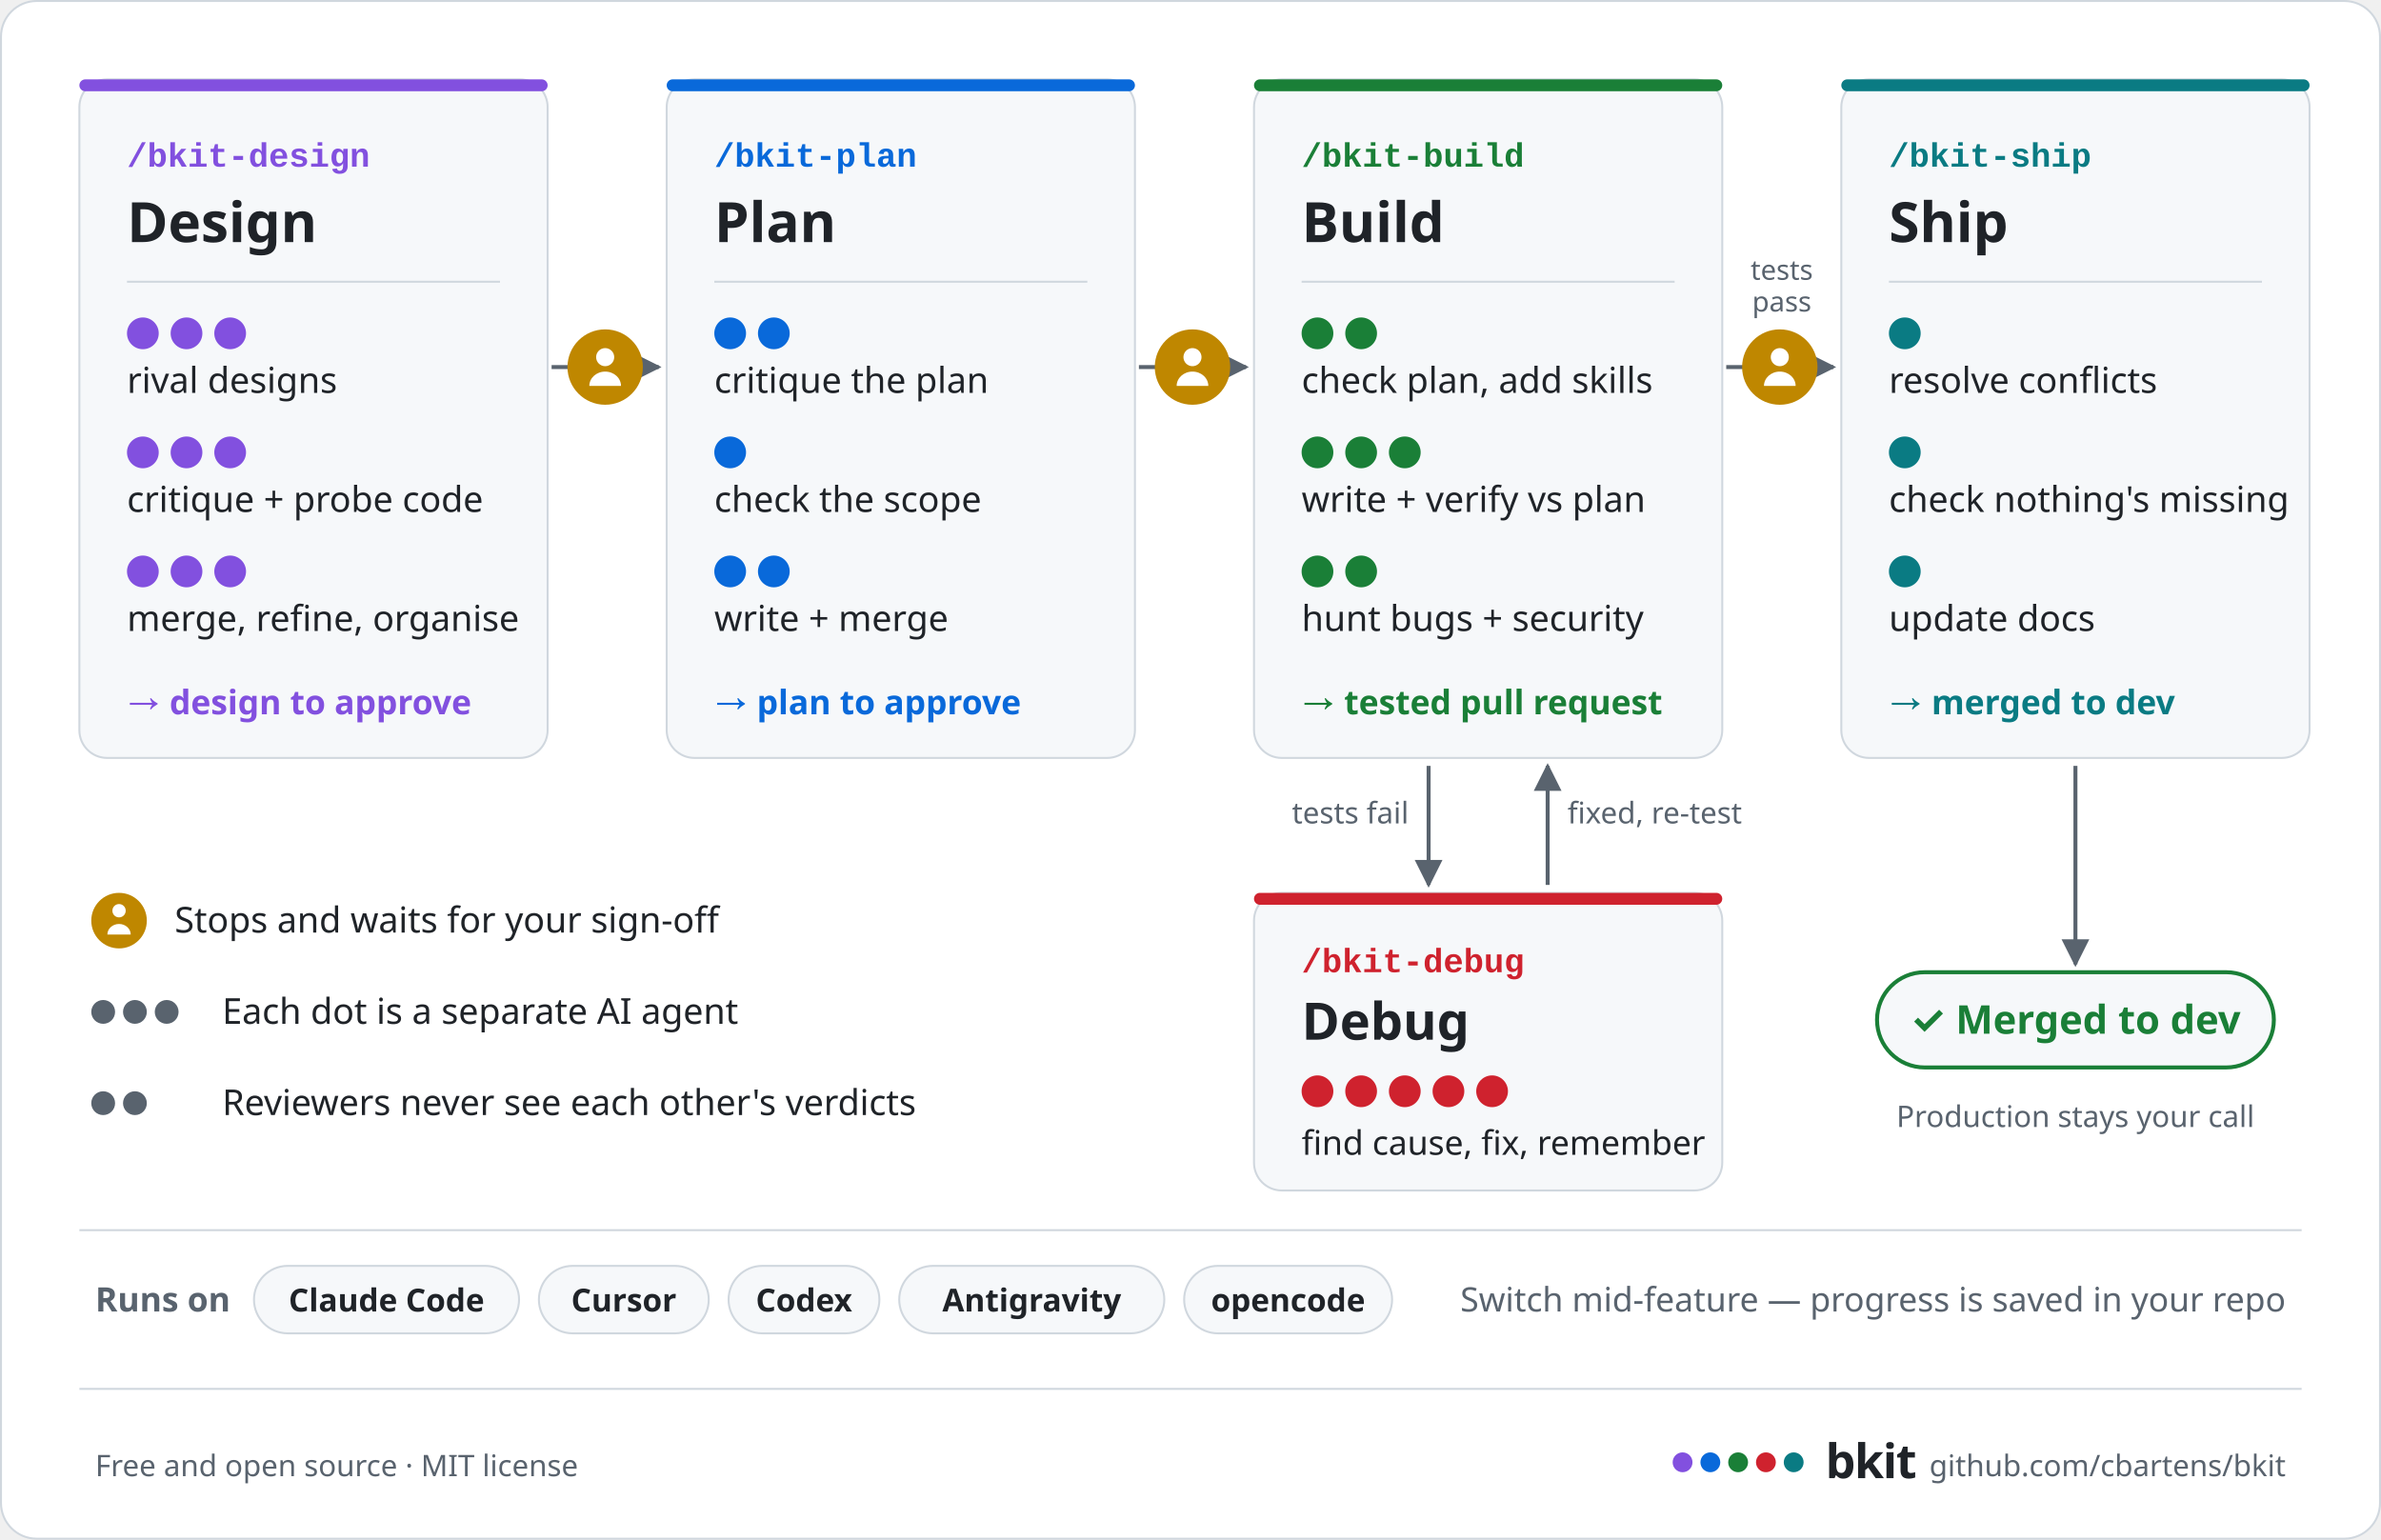
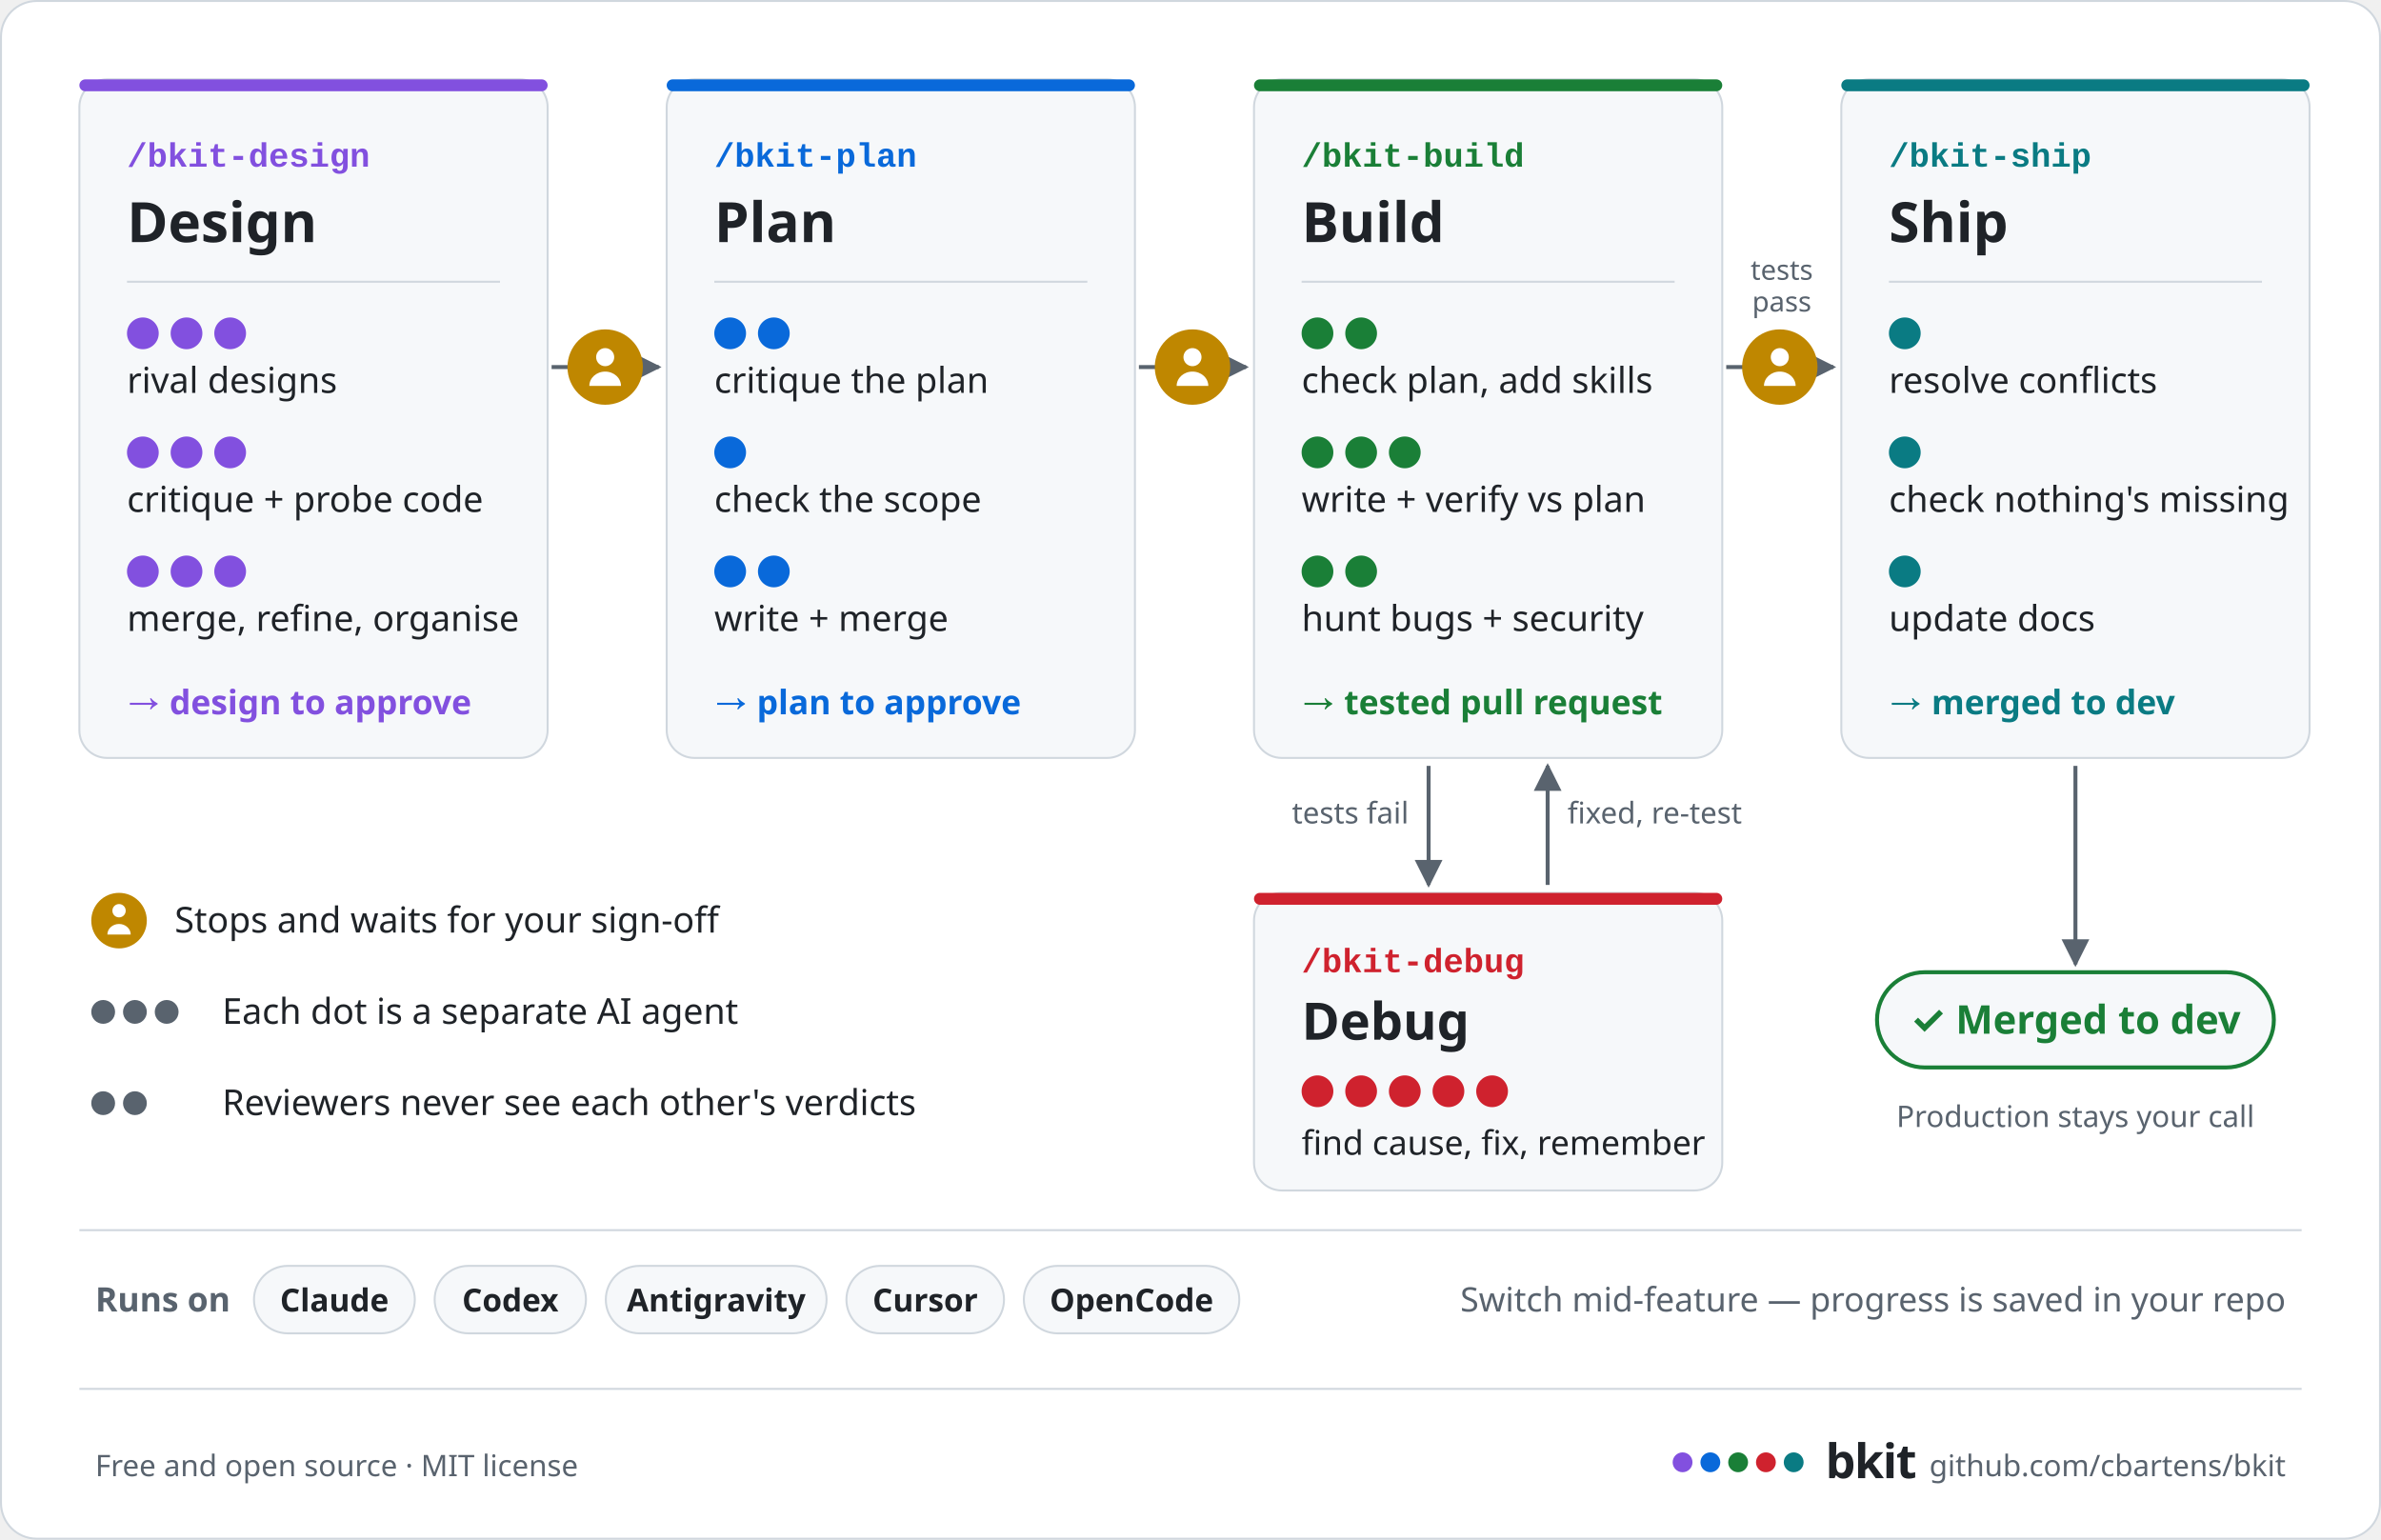
- <svg xmlns="http://www.w3.org/2000/svg" width="1200" height="776" viewBox="0 0 1200 776" role="img" aria-label="The bkit pipeline: design, plan, build and ship, with debug fixing failed tests. Each dot is one of 30 AI agents: 9 in design, 5 in plan, 8 in build, 5 in debug and 3 in ship. It waits for your sign-off after design, after plan and before merge, merges into dev, and leaves production to you. Runs on Claude Code, Cursor, Codex, Antigravity and opencode.">
+ <svg xmlns="http://www.w3.org/2000/svg" width="1200" height="776" viewBox="0 0 1200 776" role="img" aria-label="The bkit pipeline: design, plan, build and ship, with debug fixing failed tests. Each dot is one of 30 AI agents: 9 in design, 5 in plan, 8 in build, 5 in debug and 3 in ship. It waits for your sign-off after design, after plan and before merge, merges into dev, and leaves production to you. Runs on Claude, Codex, Antigravity, Cursor and OpenCode.">
  <defs>
    <marker id="ah" viewBox="0 0 10 10" refX="9" refY="5" markerWidth="7" markerHeight="7" orient="auto-start-reverse">
      <path d="M0,0 L10,5 L0,10 z" fill="#59636e" />
    </marker>
  </defs>
  <rect x="0.5" y="0.5" width="1199" height="775" rx="18" fill="#ffffff" stroke="#d0d7de" />
  <rect x="40" y="40" width="236" height="342" rx="14" fill="#f6f8fa" stroke="#d0d7de" />
  <rect x="40" y="40" width="236" height="6" rx="3" fill="#8250df" />
  <text x="64" y="84" font-family="ui-monospace, SFMono-Regular, 'SF Mono', Menlo, Consolas, 'Liberation Mono', monospace" font-size="17" font-weight="600" fill="#8250df" text-anchor="start">/bkit-design</text>
  <text x="64" y="122" font-family="-apple-system, BlinkMacSystemFont, 'Segoe UI', 'Noto Sans', Helvetica, Arial, sans-serif" font-size="28" font-weight="700" fill="#1f2328" text-anchor="start">Design</text>
  <line x1="64" y1="142" x2="252" y2="142" stroke="#d0d7de" />
  <circle cx="72" cy="168" r="8" fill="#8250df" />
  <circle cx="94" cy="168" r="8" fill="#8250df" />
  <circle cx="116" cy="168" r="8" fill="#8250df" />
  <text x="64" y="198" font-family="-apple-system, BlinkMacSystemFont, 'Segoe UI', 'Noto Sans', Helvetica, Arial, sans-serif" font-size="18" font-weight="400" fill="#1f2328" text-anchor="start">rival designs</text>
  <circle cx="72" cy="228" r="8" fill="#8250df" />
  <circle cx="94" cy="228" r="8" fill="#8250df" />
  <circle cx="116" cy="228" r="8" fill="#8250df" />
  <text x="64" y="258" font-family="-apple-system, BlinkMacSystemFont, 'Segoe UI', 'Noto Sans', Helvetica, Arial, sans-serif" font-size="18" font-weight="400" fill="#1f2328" text-anchor="start">critique + probe code</text>
  <circle cx="72" cy="288" r="8" fill="#8250df" />
  <circle cx="94" cy="288" r="8" fill="#8250df" />
  <circle cx="116" cy="288" r="8" fill="#8250df" />
  <text x="64" y="318" font-family="-apple-system, BlinkMacSystemFont, 'Segoe UI', 'Noto Sans', Helvetica, Arial, sans-serif" font-size="18" font-weight="400" fill="#1f2328" text-anchor="start">merge, refine, organise</text>
  <text x="64" y="360" font-family="-apple-system, BlinkMacSystemFont, 'Segoe UI', 'Noto Sans', Helvetica, Arial, sans-serif" font-size="17" font-weight="700" fill="#8250df" text-anchor="start">→ design to approve</text>
  <rect x="336" y="40" width="236" height="342" rx="14" fill="#f6f8fa" stroke="#d0d7de" />
  <rect x="336" y="40" width="236" height="6" rx="3" fill="#0969da" />
  <text x="360" y="84" font-family="ui-monospace, SFMono-Regular, 'SF Mono', Menlo, Consolas, 'Liberation Mono', monospace" font-size="17" font-weight="600" fill="#0969da" text-anchor="start">/bkit-plan</text>
  <text x="360" y="122" font-family="-apple-system, BlinkMacSystemFont, 'Segoe UI', 'Noto Sans', Helvetica, Arial, sans-serif" font-size="28" font-weight="700" fill="#1f2328" text-anchor="start">Plan</text>
  <line x1="360" y1="142" x2="548" y2="142" stroke="#d0d7de" />
  <circle cx="368" cy="168" r="8" fill="#0969da" />
  <circle cx="390" cy="168" r="8" fill="#0969da" />
  <text x="360" y="198" font-family="-apple-system, BlinkMacSystemFont, 'Segoe UI', 'Noto Sans', Helvetica, Arial, sans-serif" font-size="18" font-weight="400" fill="#1f2328" text-anchor="start">critique the plan</text>
  <circle cx="368" cy="228" r="8" fill="#0969da" />
  <text x="360" y="258" font-family="-apple-system, BlinkMacSystemFont, 'Segoe UI', 'Noto Sans', Helvetica, Arial, sans-serif" font-size="18" font-weight="400" fill="#1f2328" text-anchor="start">check the scope</text>
  <circle cx="368" cy="288" r="8" fill="#0969da" />
  <circle cx="390" cy="288" r="8" fill="#0969da" />
  <text x="360" y="318" font-family="-apple-system, BlinkMacSystemFont, 'Segoe UI', 'Noto Sans', Helvetica, Arial, sans-serif" font-size="18" font-weight="400" fill="#1f2328" text-anchor="start">write + merge</text>
  <text x="360" y="360" font-family="-apple-system, BlinkMacSystemFont, 'Segoe UI', 'Noto Sans', Helvetica, Arial, sans-serif" font-size="17" font-weight="700" fill="#0969da" text-anchor="start">→ plan to approve</text>
  <rect x="632" y="40" width="236" height="342" rx="14" fill="#f6f8fa" stroke="#d0d7de" />
  <rect x="632" y="40" width="236" height="6" rx="3" fill="#1a7f37" />
  <text x="656" y="84" font-family="ui-monospace, SFMono-Regular, 'SF Mono', Menlo, Consolas, 'Liberation Mono', monospace" font-size="17" font-weight="600" fill="#1a7f37" text-anchor="start">/bkit-build</text>
  <text x="656" y="122" font-family="-apple-system, BlinkMacSystemFont, 'Segoe UI', 'Noto Sans', Helvetica, Arial, sans-serif" font-size="28" font-weight="700" fill="#1f2328" text-anchor="start">Build</text>
  <line x1="656" y1="142" x2="844" y2="142" stroke="#d0d7de" />
  <circle cx="664" cy="168" r="8" fill="#1a7f37" />
  <circle cx="686" cy="168" r="8" fill="#1a7f37" />
  <text x="656" y="198" font-family="-apple-system, BlinkMacSystemFont, 'Segoe UI', 'Noto Sans', Helvetica, Arial, sans-serif" font-size="18" font-weight="400" fill="#1f2328" text-anchor="start">check plan, add skills</text>
  <circle cx="664" cy="228" r="8" fill="#1a7f37" />
  <circle cx="686" cy="228" r="8" fill="#1a7f37" />
  <circle cx="708" cy="228" r="8" fill="#1a7f37" />
  <text x="656" y="258" font-family="-apple-system, BlinkMacSystemFont, 'Segoe UI', 'Noto Sans', Helvetica, Arial, sans-serif" font-size="18" font-weight="400" fill="#1f2328" text-anchor="start">write + verify vs plan</text>
  <circle cx="664" cy="288" r="8" fill="#1a7f37" />
  <circle cx="686" cy="288" r="8" fill="#1a7f37" />
  <text x="656" y="318" font-family="-apple-system, BlinkMacSystemFont, 'Segoe UI', 'Noto Sans', Helvetica, Arial, sans-serif" font-size="18" font-weight="400" fill="#1f2328" text-anchor="start">hunt bugs + security</text>
  <text x="656" y="360" font-family="-apple-system, BlinkMacSystemFont, 'Segoe UI', 'Noto Sans', Helvetica, Arial, sans-serif" font-size="17" font-weight="700" fill="#1a7f37" text-anchor="start">→ tested pull request</text>
  <rect x="928" y="40" width="236" height="342" rx="14" fill="#f6f8fa" stroke="#d0d7de" />
  <rect x="928" y="40" width="236" height="6" rx="3" fill="#0a7b83" />
  <text x="952" y="84" font-family="ui-monospace, SFMono-Regular, 'SF Mono', Menlo, Consolas, 'Liberation Mono', monospace" font-size="17" font-weight="600" fill="#0a7b83" text-anchor="start">/bkit-ship</text>
  <text x="952" y="122" font-family="-apple-system, BlinkMacSystemFont, 'Segoe UI', 'Noto Sans', Helvetica, Arial, sans-serif" font-size="28" font-weight="700" fill="#1f2328" text-anchor="start">Ship</text>
  <line x1="952" y1="142" x2="1140" y2="142" stroke="#d0d7de" />
  <circle cx="960" cy="168" r="8" fill="#0a7b83" />
  <text x="952" y="198" font-family="-apple-system, BlinkMacSystemFont, 'Segoe UI', 'Noto Sans', Helvetica, Arial, sans-serif" font-size="18" font-weight="400" fill="#1f2328" text-anchor="start">resolve conflicts</text>
  <circle cx="960" cy="228" r="8" fill="#0a7b83" />
  <text x="952" y="258" font-family="-apple-system, BlinkMacSystemFont, 'Segoe UI', 'Noto Sans', Helvetica, Arial, sans-serif" font-size="18" font-weight="400" fill="#1f2328" text-anchor="start">check nothing's missing</text>
  <circle cx="960" cy="288" r="8" fill="#0a7b83" />
  <text x="952" y="318" font-family="-apple-system, BlinkMacSystemFont, 'Segoe UI', 'Noto Sans', Helvetica, Arial, sans-serif" font-size="18" font-weight="400" fill="#1f2328" text-anchor="start">update docs</text>
  <text x="952" y="360" font-family="-apple-system, BlinkMacSystemFont, 'Segoe UI', 'Noto Sans', Helvetica, Arial, sans-serif" font-size="17" font-weight="700" fill="#0a7b83" text-anchor="start">→ merged to dev</text>
  <line x1="278" y1="185" x2="332" y2="185" stroke="#59636e" stroke-width="2" marker-end="url(#ah)" />
  <circle cx="305" cy="185" r="19" fill="#bf8700" />
  <circle cx="305" cy="180" r="4.56" fill="#ffffff" />
  <path d="M297.02 194.5 a7.98 7.22 0 0 1 15.96 0 z" fill="#ffffff" />
  <line x1="574" y1="185" x2="628" y2="185" stroke="#59636e" stroke-width="2" marker-end="url(#ah)" />
  <circle cx="601" cy="185" r="19" fill="#bf8700" />
  <circle cx="601" cy="180" r="4.56" fill="#ffffff" />
  <path d="M593.02 194.5 a7.98 7.22 0 0 1 15.96 0 z" fill="#ffffff" />
  <line x1="870" y1="185" x2="924" y2="185" stroke="#59636e" stroke-width="2" marker-end="url(#ah)" />
  <circle cx="897" cy="185" r="19" fill="#bf8700" />
  <circle cx="897" cy="180" r="4.56" fill="#ffffff" />
  <path d="M889.02 194.5 a7.98 7.22 0 0 1 15.96 0 z" fill="#ffffff" />
  <text x="898" y="141" font-family="-apple-system, BlinkMacSystemFont, 'Segoe UI', 'Noto Sans', Helvetica, Arial, sans-serif" font-size="14" font-weight="400" fill="#59636e" text-anchor="middle">tests</text>
  <text x="898" y="157" font-family="-apple-system, BlinkMacSystemFont, 'Segoe UI', 'Noto Sans', Helvetica, Arial, sans-serif" font-size="14" font-weight="400" fill="#59636e" text-anchor="middle">pass</text>
  <line x1="720" y1="386" x2="720" y2="446" stroke="#59636e" stroke-width="2" marker-end="url(#ah)" />
  <line x1="780" y1="446" x2="780" y2="386" stroke="#59636e" stroke-width="2" marker-end="url(#ah)" />
  <text x="710" y="415" font-family="-apple-system, BlinkMacSystemFont, 'Segoe UI', 'Noto Sans', Helvetica, Arial, sans-serif" font-size="15" font-weight="400" fill="#59636e" text-anchor="end">tests fail</text>
  <text x="790" y="415" font-family="-apple-system, BlinkMacSystemFont, 'Segoe UI', 'Noto Sans', Helvetica, Arial, sans-serif" font-size="15" font-weight="400" fill="#59636e" text-anchor="start">fixed, re-test</text>
  <rect x="632" y="450" width="236" height="150" rx="14" fill="#f6f8fa" stroke="#d0d7de" />
  <rect x="632" y="450" width="236" height="6" rx="3" fill="#cf222e" />
  <text x="656" y="490" font-family="ui-monospace, SFMono-Regular, 'SF Mono', Menlo, Consolas, 'Liberation Mono', monospace" font-size="17" font-weight="600" fill="#cf222e" text-anchor="start">/bkit-debug</text>
  <text x="656" y="524" font-family="-apple-system, BlinkMacSystemFont, 'Segoe UI', 'Noto Sans', Helvetica, Arial, sans-serif" font-size="26" font-weight="700" fill="#1f2328" text-anchor="start">Debug</text>
  <circle cx="664" cy="550" r="8" fill="#cf222e" />
  <circle cx="686" cy="550" r="8" fill="#cf222e" />
  <circle cx="708" cy="550" r="8" fill="#cf222e" />
  <circle cx="730" cy="550" r="8" fill="#cf222e" />
  <circle cx="752" cy="550" r="8" fill="#cf222e" />
  <text x="656" y="582" font-family="-apple-system, BlinkMacSystemFont, 'Segoe UI', 'Noto Sans', Helvetica, Arial, sans-serif" font-size="17" font-weight="400" fill="#1f2328" text-anchor="start">find cause, fix, remember</text>
  <line x1="1046" y1="386" x2="1046" y2="486" stroke="#59636e" stroke-width="2" marker-end="url(#ah)" />
  <rect x="946" y="490" width="200" height="48" rx="24" fill="#f6f8fa" stroke="#1a7f37" stroke-width="2" />
  <text x="1046" y="521" font-family="-apple-system, BlinkMacSystemFont, 'Segoe UI', 'Noto Sans', Helvetica, Arial, sans-serif" font-size="20" font-weight="700" fill="#1a7f37" text-anchor="middle">✓ Merged to dev</text>
  <text x="1046" y="568" font-family="-apple-system, BlinkMacSystemFont, 'Segoe UI', 'Noto Sans', Helvetica, Arial, sans-serif" font-size="15" font-weight="400" fill="#59636e" text-anchor="middle">Production stays your call</text>
  <circle cx="60" cy="464" r="14" fill="#bf8700" />
  <circle cx="60" cy="459" r="3.36" fill="#ffffff" />
  <path d="M54.12 471 a5.88 5.32 0 0 1 11.76 0 z" fill="#ffffff" />
  <text x="88" y="470" font-family="-apple-system, BlinkMacSystemFont, 'Segoe UI', 'Noto Sans', Helvetica, Arial, sans-serif" font-size="18" font-weight="400" fill="#1f2328" text-anchor="start">Stops and waits for your sign-off</text>
  <circle cx="52" cy="510" r="6" fill="#59636e" />
  <circle cx="68" cy="510" r="6" fill="#59636e" />
  <circle cx="84" cy="510" r="6" fill="#59636e" />
  <text x="112" y="516" font-family="-apple-system, BlinkMacSystemFont, 'Segoe UI', 'Noto Sans', Helvetica, Arial, sans-serif" font-size="18" font-weight="400" fill="#1f2328" text-anchor="start">Each dot is a separate AI agent</text>
  <circle cx="52" cy="556" r="6" fill="#59636e" />
  <circle cx="68" cy="556" r="6" fill="#59636e" />
  <text x="112" y="562" font-family="-apple-system, BlinkMacSystemFont, 'Segoe UI', 'Noto Sans', Helvetica, Arial, sans-serif" font-size="18" font-weight="400" fill="#1f2328" text-anchor="start">Reviewers never see each other's verdicts</text>
  <line x1="40" y1="620" x2="1160" y2="620" stroke="#d0d7de" />
  <text x="48" y="661" font-family="-apple-system, BlinkMacSystemFont, 'Segoe UI', 'Noto Sans', Helvetica, Arial, sans-serif" font-size="17" font-weight="600" fill="#59636e" text-anchor="start">Runs on</text>
-   <rect x="128" y="638" width="133.6" height="34" rx="17" fill="#f6f8fa" stroke="#d0d7de" />
-   <text x="194.8" y="661" font-family="-apple-system, BlinkMacSystemFont, 'Segoe UI', 'Noto Sans', Helvetica, Arial, sans-serif" font-size="16" font-weight="600" fill="#1f2328" text-anchor="middle">Claude Code</text>
-   <rect x="271.6" y="638" width="85.6" height="34" rx="17" fill="#f6f8fa" stroke="#d0d7de" />
-   <text x="314.4" y="661" font-family="-apple-system, BlinkMacSystemFont, 'Segoe UI', 'Noto Sans', Helvetica, Arial, sans-serif" font-size="16" font-weight="600" fill="#1f2328" text-anchor="middle">Cursor</text>
-   <rect x="367.2" y="638" width="76" height="34" rx="17" fill="#f6f8fa" stroke="#d0d7de" />
-   <text x="405.2" y="661" font-family="-apple-system, BlinkMacSystemFont, 'Segoe UI', 'Noto Sans', Helvetica, Arial, sans-serif" font-size="16" font-weight="600" fill="#1f2328" text-anchor="middle">Codex</text>
-   <rect x="453.2" y="638" width="133.6" height="34" rx="17" fill="#f6f8fa" stroke="#d0d7de" />
-   <text x="520" y="661" font-family="-apple-system, BlinkMacSystemFont, 'Segoe UI', 'Noto Sans', Helvetica, Arial, sans-serif" font-size="16" font-weight="600" fill="#1f2328" text-anchor="middle">Antigravity</text>
-   <rect x="596.8" y="638" width="104.8" height="34" rx="17" fill="#f6f8fa" stroke="#d0d7de" />
-   <text x="649.2" y="661" font-family="-apple-system, BlinkMacSystemFont, 'Segoe UI', 'Noto Sans', Helvetica, Arial, sans-serif" font-size="16" font-weight="600" fill="#1f2328" text-anchor="middle">opencode</text>
+   <rect x="128" y="638" width="81.06" height="34" rx="17" fill="#f6f8fa" stroke="#d0d7de" />
+   <text x="168.53" y="661" font-family="-apple-system, BlinkMacSystemFont, 'Segoe UI', 'Noto Sans', Helvetica, Arial, sans-serif" font-size="16" font-weight="600" fill="#1f2328" text-anchor="middle">Claude</text>
+   <rect x="219.06" y="638" width="76.26" height="34" rx="17" fill="#f6f8fa" stroke="#d0d7de" />
+   <text x="257.19" y="661" font-family="-apple-system, BlinkMacSystemFont, 'Segoe UI', 'Noto Sans', Helvetica, Arial, sans-serif" font-size="16" font-weight="600" fill="#1f2328" text-anchor="middle">Codex</text>
+   <rect x="305.32" y="638" width="111.27" height="34" rx="17" fill="#f6f8fa" stroke="#d0d7de" />
+   <text x="360.955" y="661" font-family="-apple-system, BlinkMacSystemFont, 'Segoe UI', 'Noto Sans', Helvetica, Arial, sans-serif" font-size="16" font-weight="600" fill="#1f2328" text-anchor="middle">Antigravity</text>
+   <rect x="426.59" y="638" width="79.42" height="34" rx="17" fill="#f6f8fa" stroke="#d0d7de" />
+   <text x="466.3" y="661" font-family="-apple-system, BlinkMacSystemFont, 'Segoe UI', 'Noto Sans', Helvetica, Arial, sans-serif" font-size="16" font-weight="600" fill="#1f2328" text-anchor="middle">Cursor</text>
+   <rect x="516.01" y="638" width="108.58" height="34" rx="17" fill="#f6f8fa" stroke="#d0d7de" />
+   <text x="570.3" y="661" font-family="-apple-system, BlinkMacSystemFont, 'Segoe UI', 'Noto Sans', Helvetica, Arial, sans-serif" font-size="16" font-weight="600" fill="#1f2328" text-anchor="middle">OpenCode</text>
  <text x="1152" y="661" font-family="-apple-system, BlinkMacSystemFont, 'Segoe UI', 'Noto Sans', Helvetica, Arial, sans-serif" font-size="17" font-weight="400" fill="#59636e" text-anchor="end">Switch mid-feature — progress is saved in your repo</text>
  <line x1="40" y1="700" x2="1160" y2="700" stroke="#d0d7de" />
  <circle cx="848" cy="737" r="5" fill="#8250df" />
  <circle cx="862" cy="737" r="5" fill="#0969da" />
  <circle cx="876" cy="737" r="5" fill="#1a7f37" />
  <circle cx="890" cy="737" r="5" fill="#cf222e" />
  <circle cx="904" cy="737" r="5" fill="#0a7b83" />
  <text x="48" y="744" font-family="-apple-system, BlinkMacSystemFont, 'Segoe UI', 'Noto Sans', Helvetica, Arial, sans-serif" font-size="15" font-weight="400" fill="#59636e" text-anchor="start">Free and open source  ·  MIT license</text>
  <text x="920" y="745" font-family="-apple-system, BlinkMacSystemFont, 'Segoe UI', 'Noto Sans', Helvetica, Arial, sans-serif" font-size="24" font-weight="800" fill="#1f2328" text-anchor="start" letter-spacing="-0.6">bkit</text>
  <text x="1152" y="744" font-family="-apple-system, BlinkMacSystemFont, 'Segoe UI', 'Noto Sans', Helvetica, Arial, sans-serif" font-size="15" font-weight="400" fill="#59636e" text-anchor="end">github.com/cbartens/bkit</text>
</svg>
